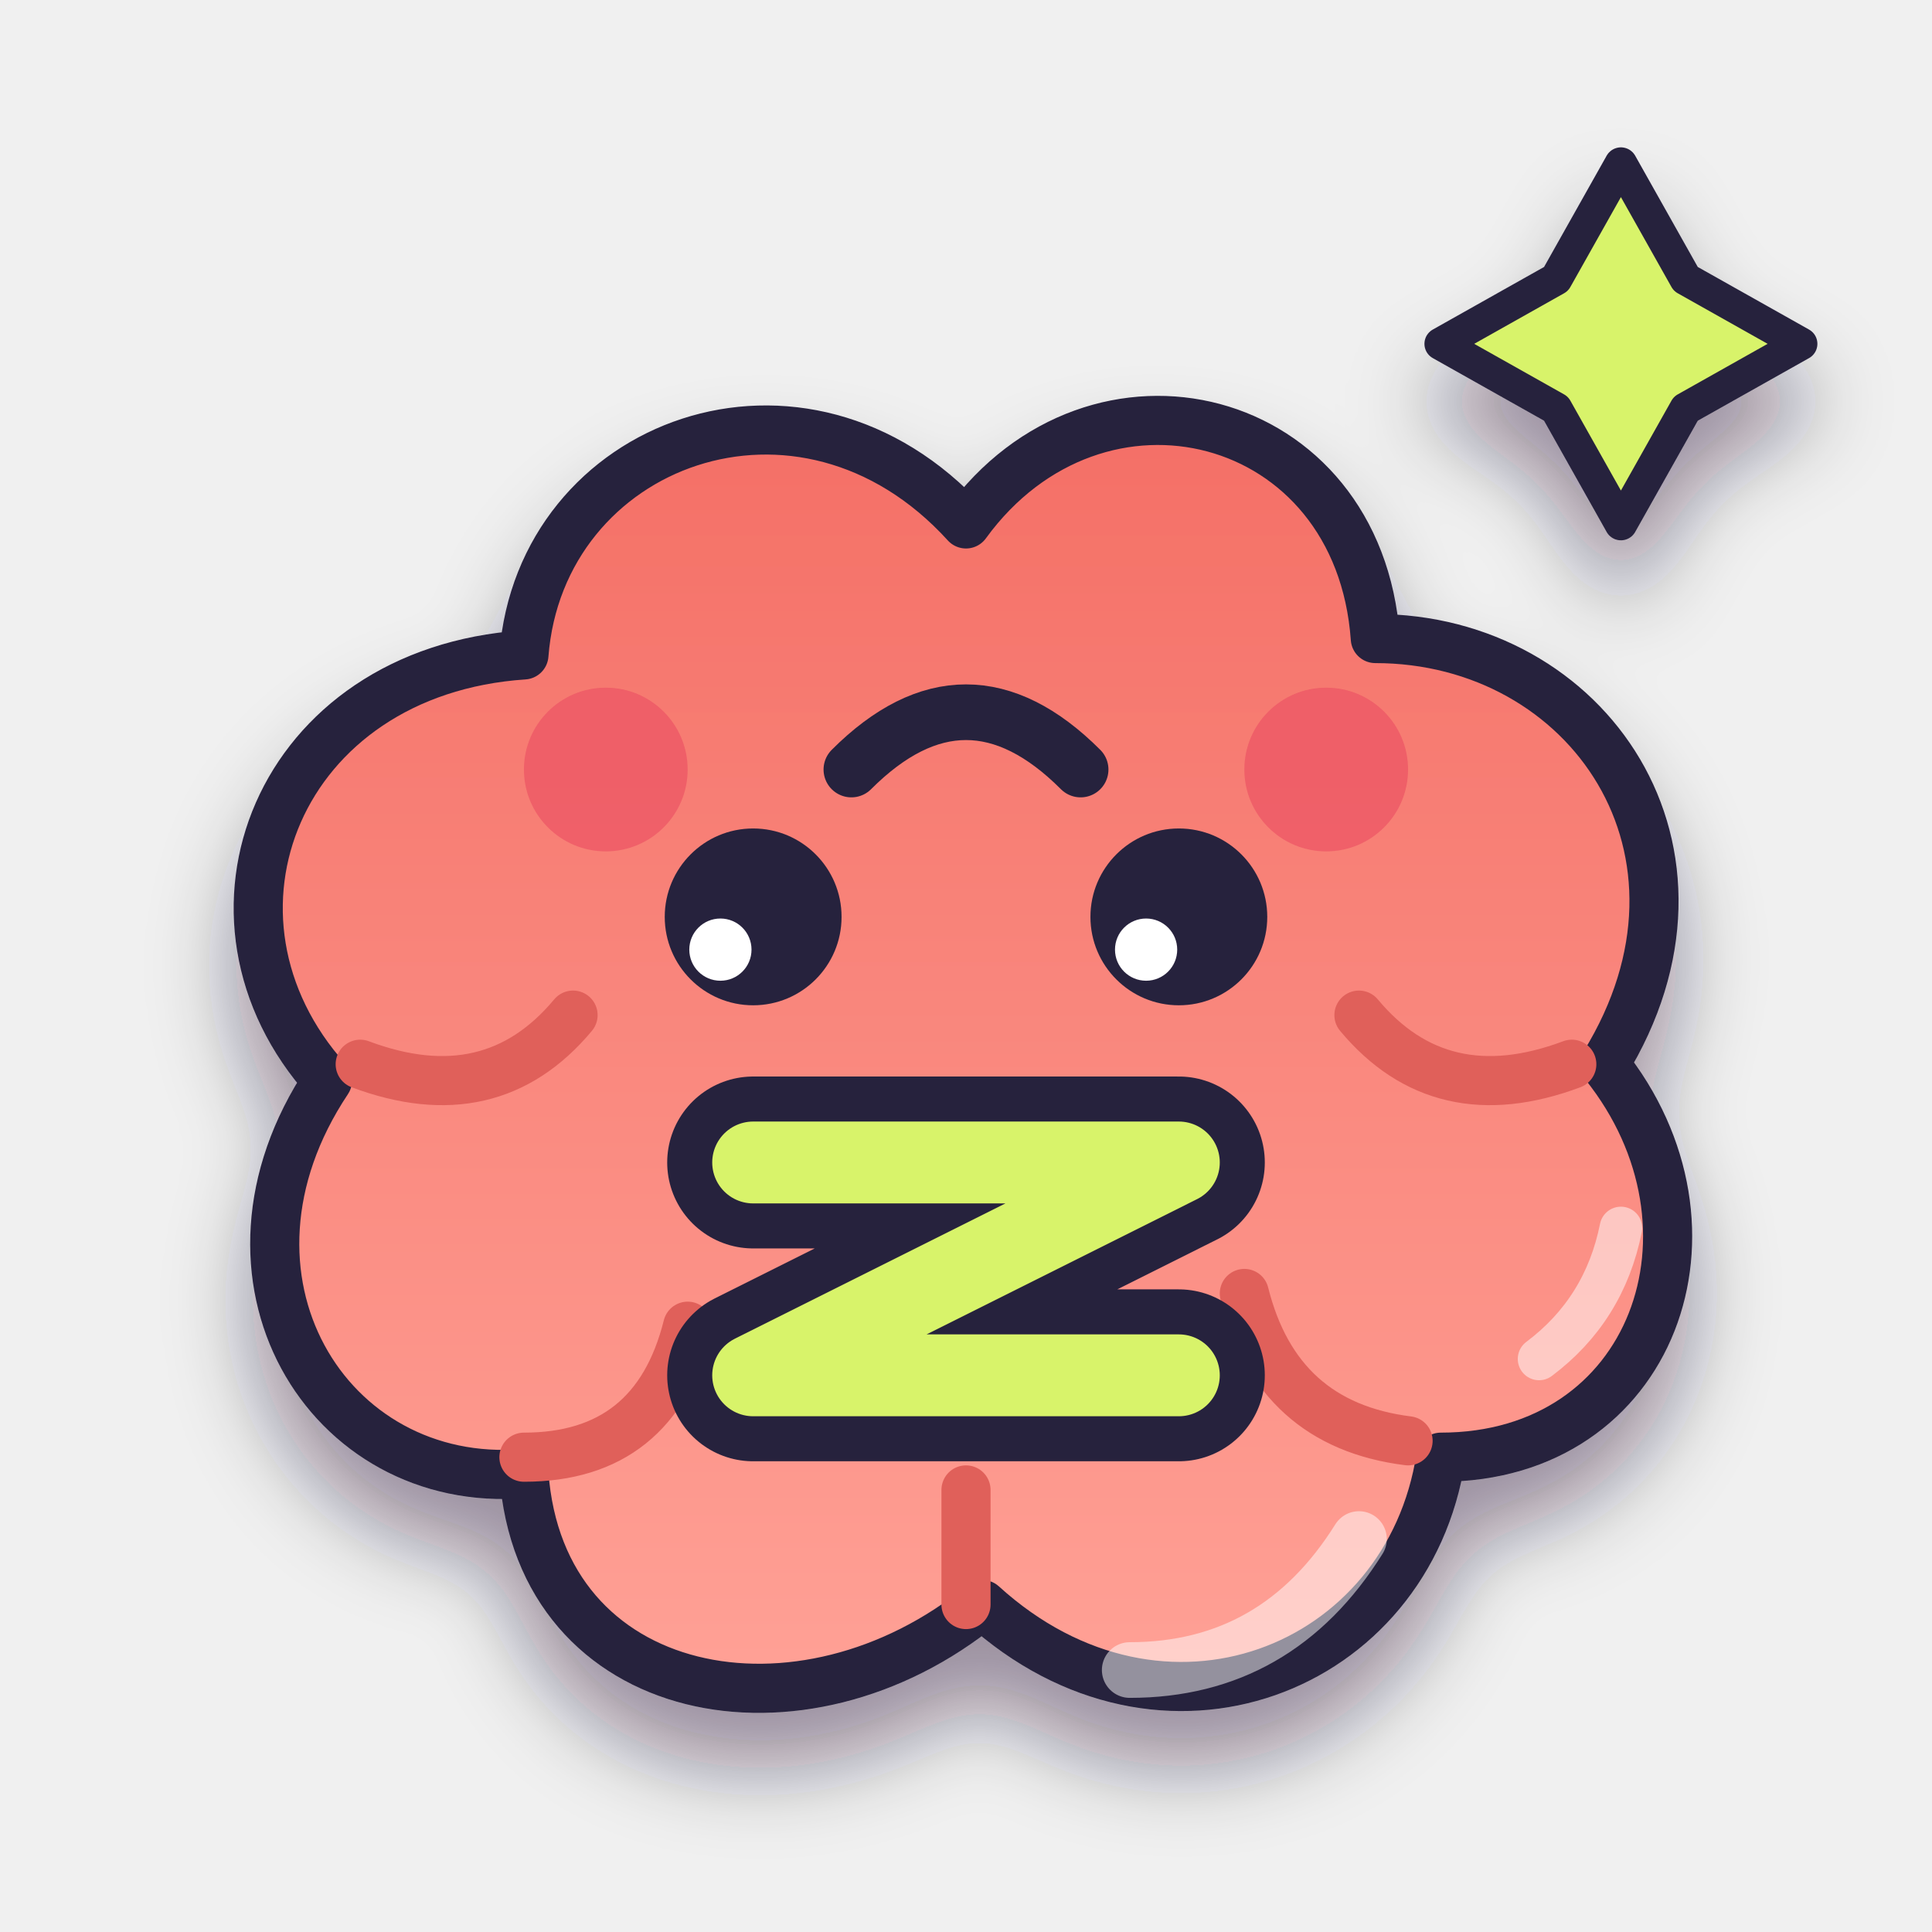
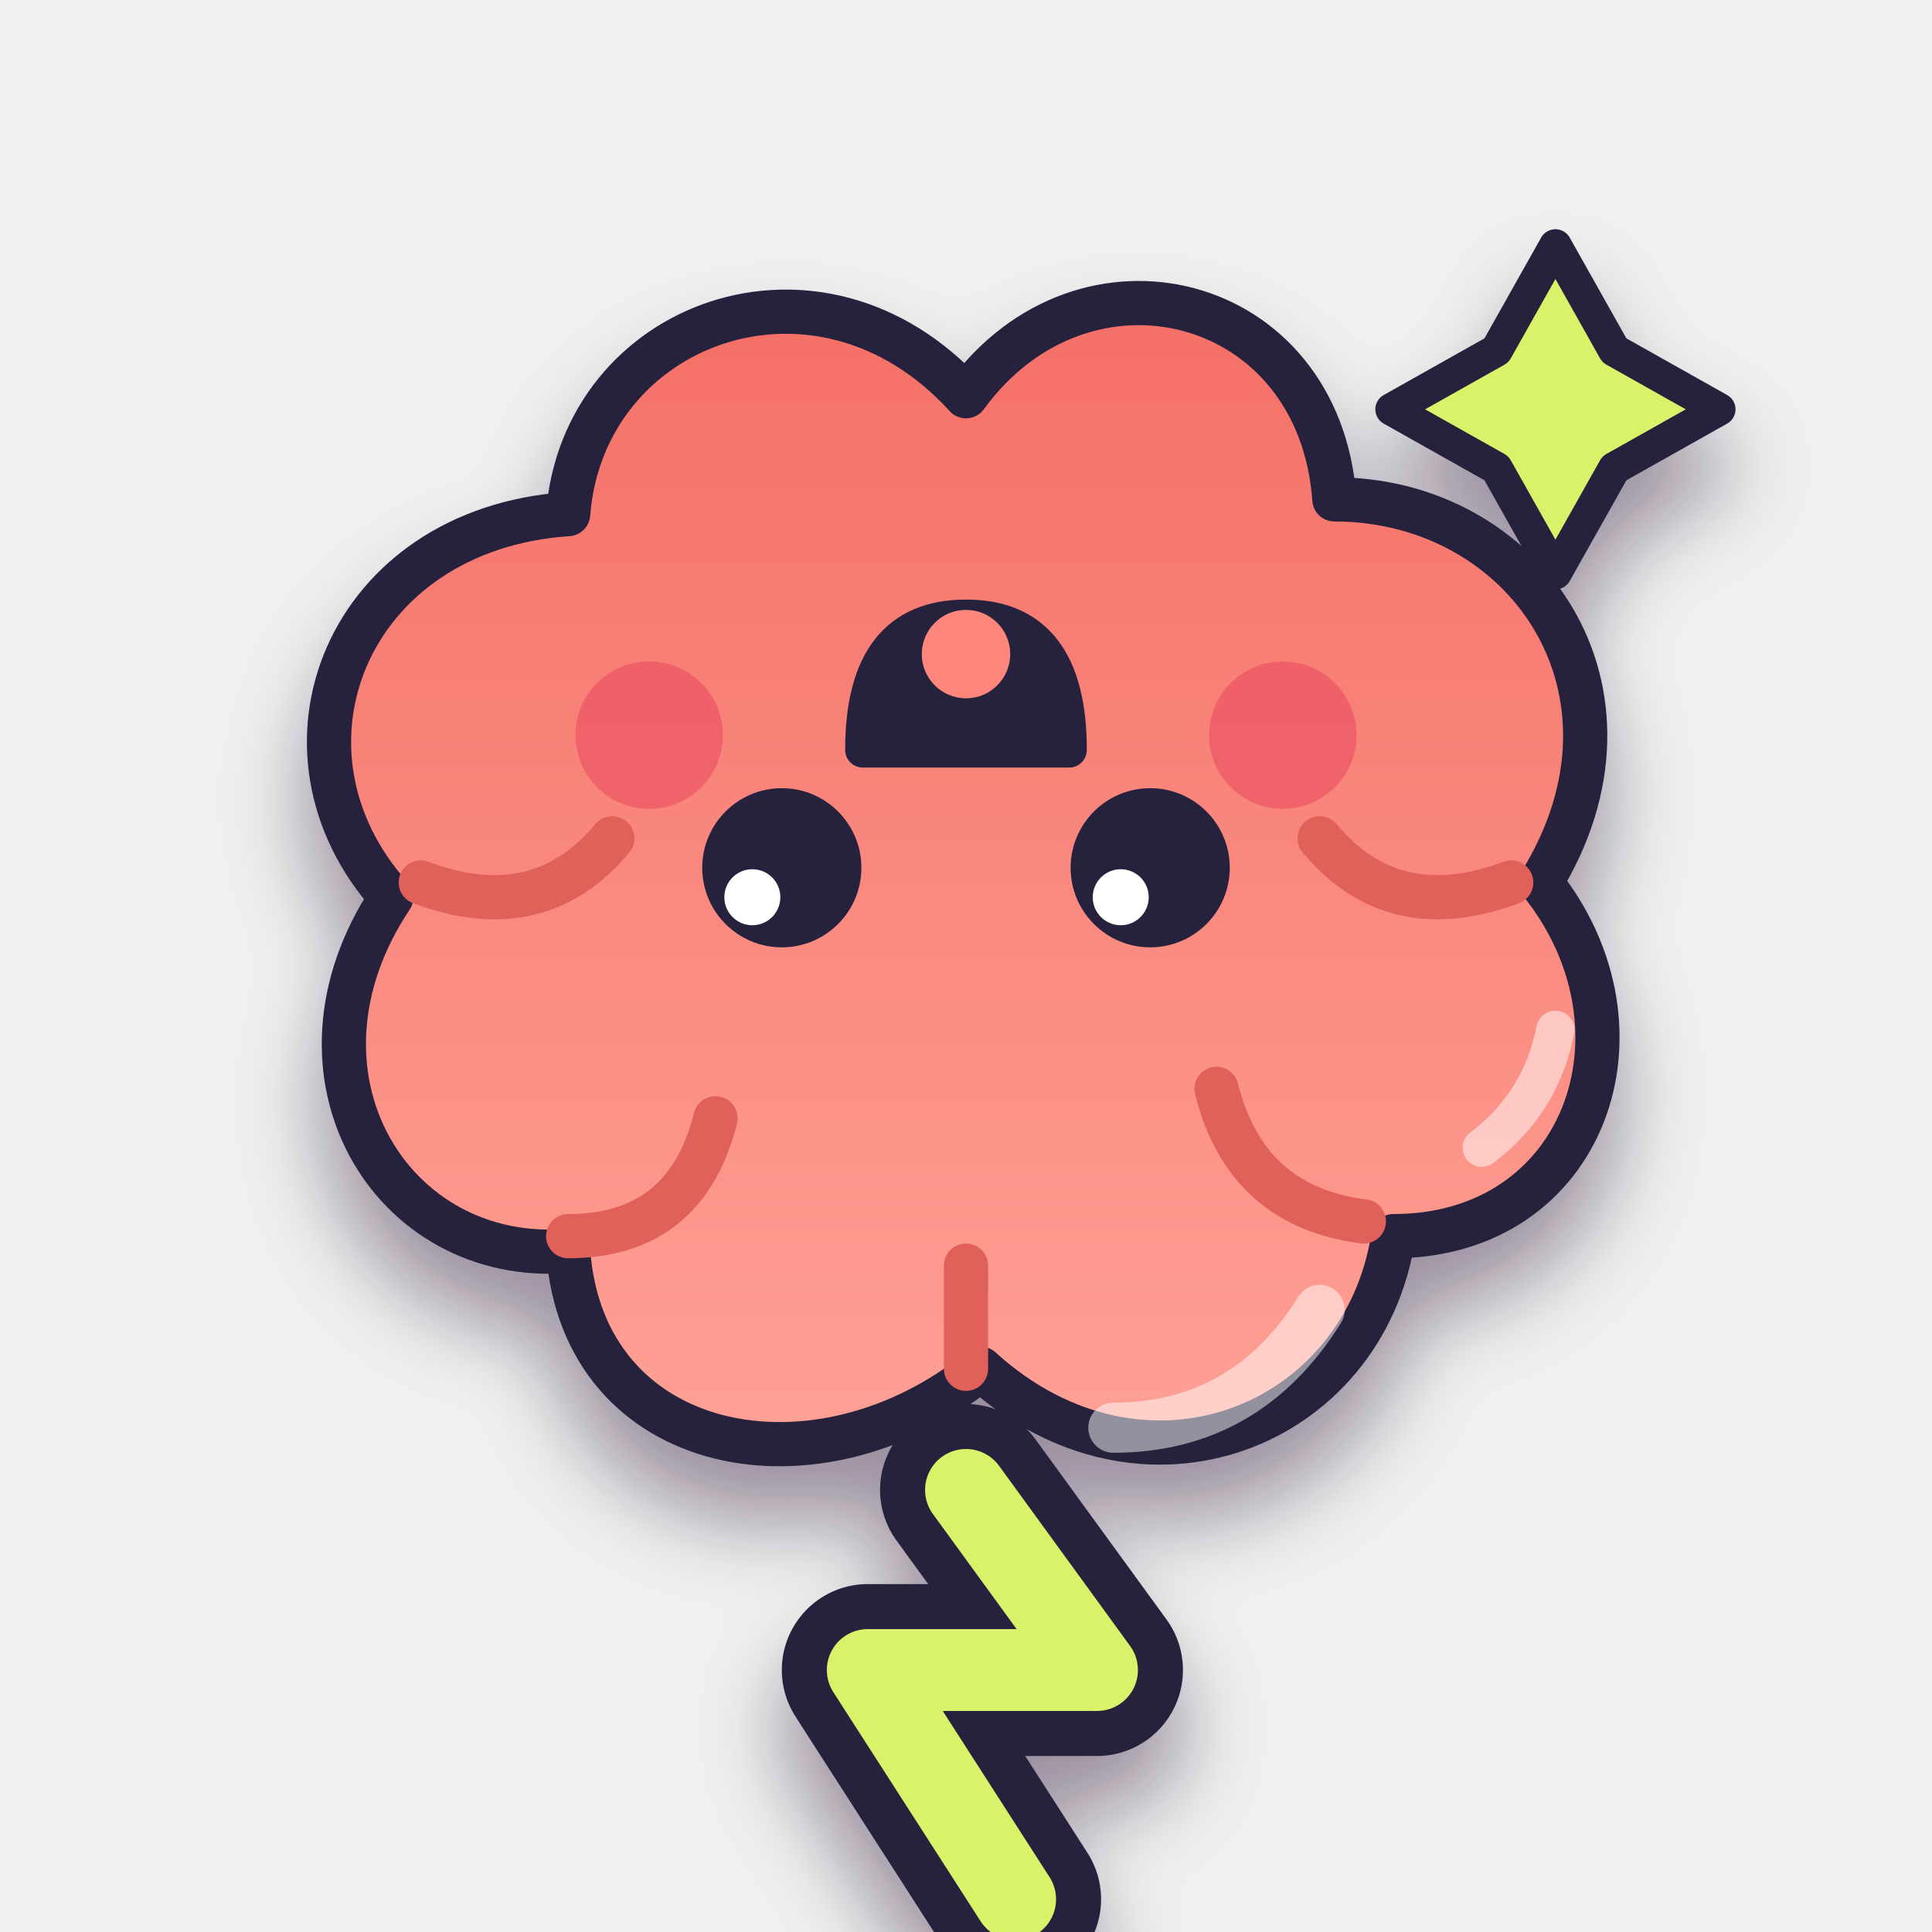
<svg xmlns="http://www.w3.org/2000/svg" viewBox="5 1 118 118" fill="none" stroke-linecap="round" stroke-linejoin="round">
  <defs>
    <linearGradient id="z-r" x1="0" y1="0" x2="0" y2="1">
      <stop offset="0" stop-color="#ffa196" />
      <stop offset="1" stop-color="#f46f66" />
    </linearGradient>
    <filter id="z-s" x="-20%" y="-20%" width="140%" height="140%">
      <feDropShadow dx="0" dy="3.5" stdDeviation="2.5" flood-color="#140c28" flood-opacity=".4" />
    </filter>
  </defs>
  <g filter="url(#z-s)">
    <g>
-       <g transform="rotate(180 64 64)">
-         <path d="M63 29C52 19 37 25 35 38C22 38 17 52 25 62C17 75 26 88 39 88C40 102 56 106 64 95C74 106 90 100 91 87C106 86 112 71 103 61C111 49 103 36 91 37C90 23 74 20 63 29Z" fill="url(#z-r)" stroke="#28223d" stroke-width="3" />
-         <path d="M37 39q8 1 10 9M27 62q8-3 13 3M91 38q-8 0-10 8M101 62q-8-3-13 3M64 29v7" stroke="#e0605a" stroke-width="3" fill="none" />
-         <path d="M40 33q5-8 14-8" stroke="#fff" stroke-opacity=".5" stroke-width="3.4" fill="none" />
-         <path d="M24 52q1-5 5-8" stroke="#fff" stroke-opacity=".5" stroke-width="2.6" fill="none" />
+       <g transform="rotate(180 64 66)">
        <g class="zp">
-           <path d="M51 43H77L51 56H77" stroke="#28223d" stroke-width="10.5" fill="none" />
-           <path d="M51 43H77L51 56H77" stroke="#d8f36a" stroke-width="5" fill="none" />
+           <path d="M64 40L56 29H70L61 15" stroke="#28223d" stroke-width="10.5" fill="none" />
+           <path d="M64 40L56 29H70L61 15" stroke="#d8f36a" stroke-width="5" fill="none" />
        </g>
-         <g class="bk">
-           <circle cx="51" cy="71" r="5.4" fill="#28223d" />
-           <circle cx="53" cy="69" r="1.9" fill="#fff" />
-           <circle cx="77" cy="71" r="5.4" fill="#28223d" />
-           <circle cx="79" cy="69" r="1.9" fill="#fff" />
+         <g transform="translate(64 78) scale(.9) translate(-64 -63)">
+           <path d="M63 29C52 19 37 25 35 38C22 38 17 52 25 62C17 75 26 88 39 88C40 102 56 106 64 95C74 106 90 100 91 87C106 86 112 71 103 61C111 49 103 36 91 37C90 23 74 20 63 29Z" fill="url(#z-r)" stroke="#28223d" stroke-width="3" />
+           <path d="M37 39q8 1 10 9M27 62q8-3 13 3M91 38q-8 0-10 8M101 62q-8-3-13 3M64 29v7" stroke="#e0605a" stroke-width="3" fill="none" />
+           <path d="M40 33q5-8 14-8" stroke="#fff" stroke-opacity=".5" stroke-width="3.4" fill="none" />
+           <path d="M24 52q1-5 5-8" stroke="#fff" stroke-opacity=".5" stroke-width="2.6" fill="none" />
+           <g class="bk">
+             <circle cx="51.5" cy="63" r="5.4" fill="#28223d" />
+             <circle cx="53.5" cy="61" r="1.9" fill="#fff" />
+             <circle cx="76.5" cy="63" r="5.4" fill="#28223d" />
+             <circle cx="78.5" cy="61" r="1.9" fill="#fff" />
+           </g>
+           <circle cx="42.5" cy="72" r="5" fill="#e8475f" fill-opacity=".55" />
+           <circle cx="85.5" cy="72" r="5" fill="#e8475f" fill-opacity=".55" />
+           <path d="M57 71h14q0 9-7 9t-7-9Z" fill="#28223d" stroke="#28223d" stroke-width="2.4" />
+           <circle cx="64" cy="77.5" r="3" fill="#ff867c" />
        </g>
-         <circle cx="42" cy="80" r="5" fill="#e8475f" fill-opacity=".55" />
-         <circle cx="86" cy="80" r="5" fill="#e8475f" fill-opacity=".55" />
-         <path d="M57 80q7 7 14 0" stroke="#28223d" stroke-width="3.4" fill="none" />
      </g>
    </g>
    <g class="tw">
-       <path d="M104 11L107.96 18.04L115 22L107.96 25.96L104 33L100.04 25.96L93 22L100.04 18.04Z" fill="#d8f36a" stroke="#28223d" stroke-width="2" />
+       <path d="M100 16L103.6 22.4L110 26L103.6 29.6L100 36L96.4 29.6L90 26L96.4 22.4Z" fill="#d8f36a" stroke="#28223d" stroke-width="2" />
    </g>
  </g>
</svg>
